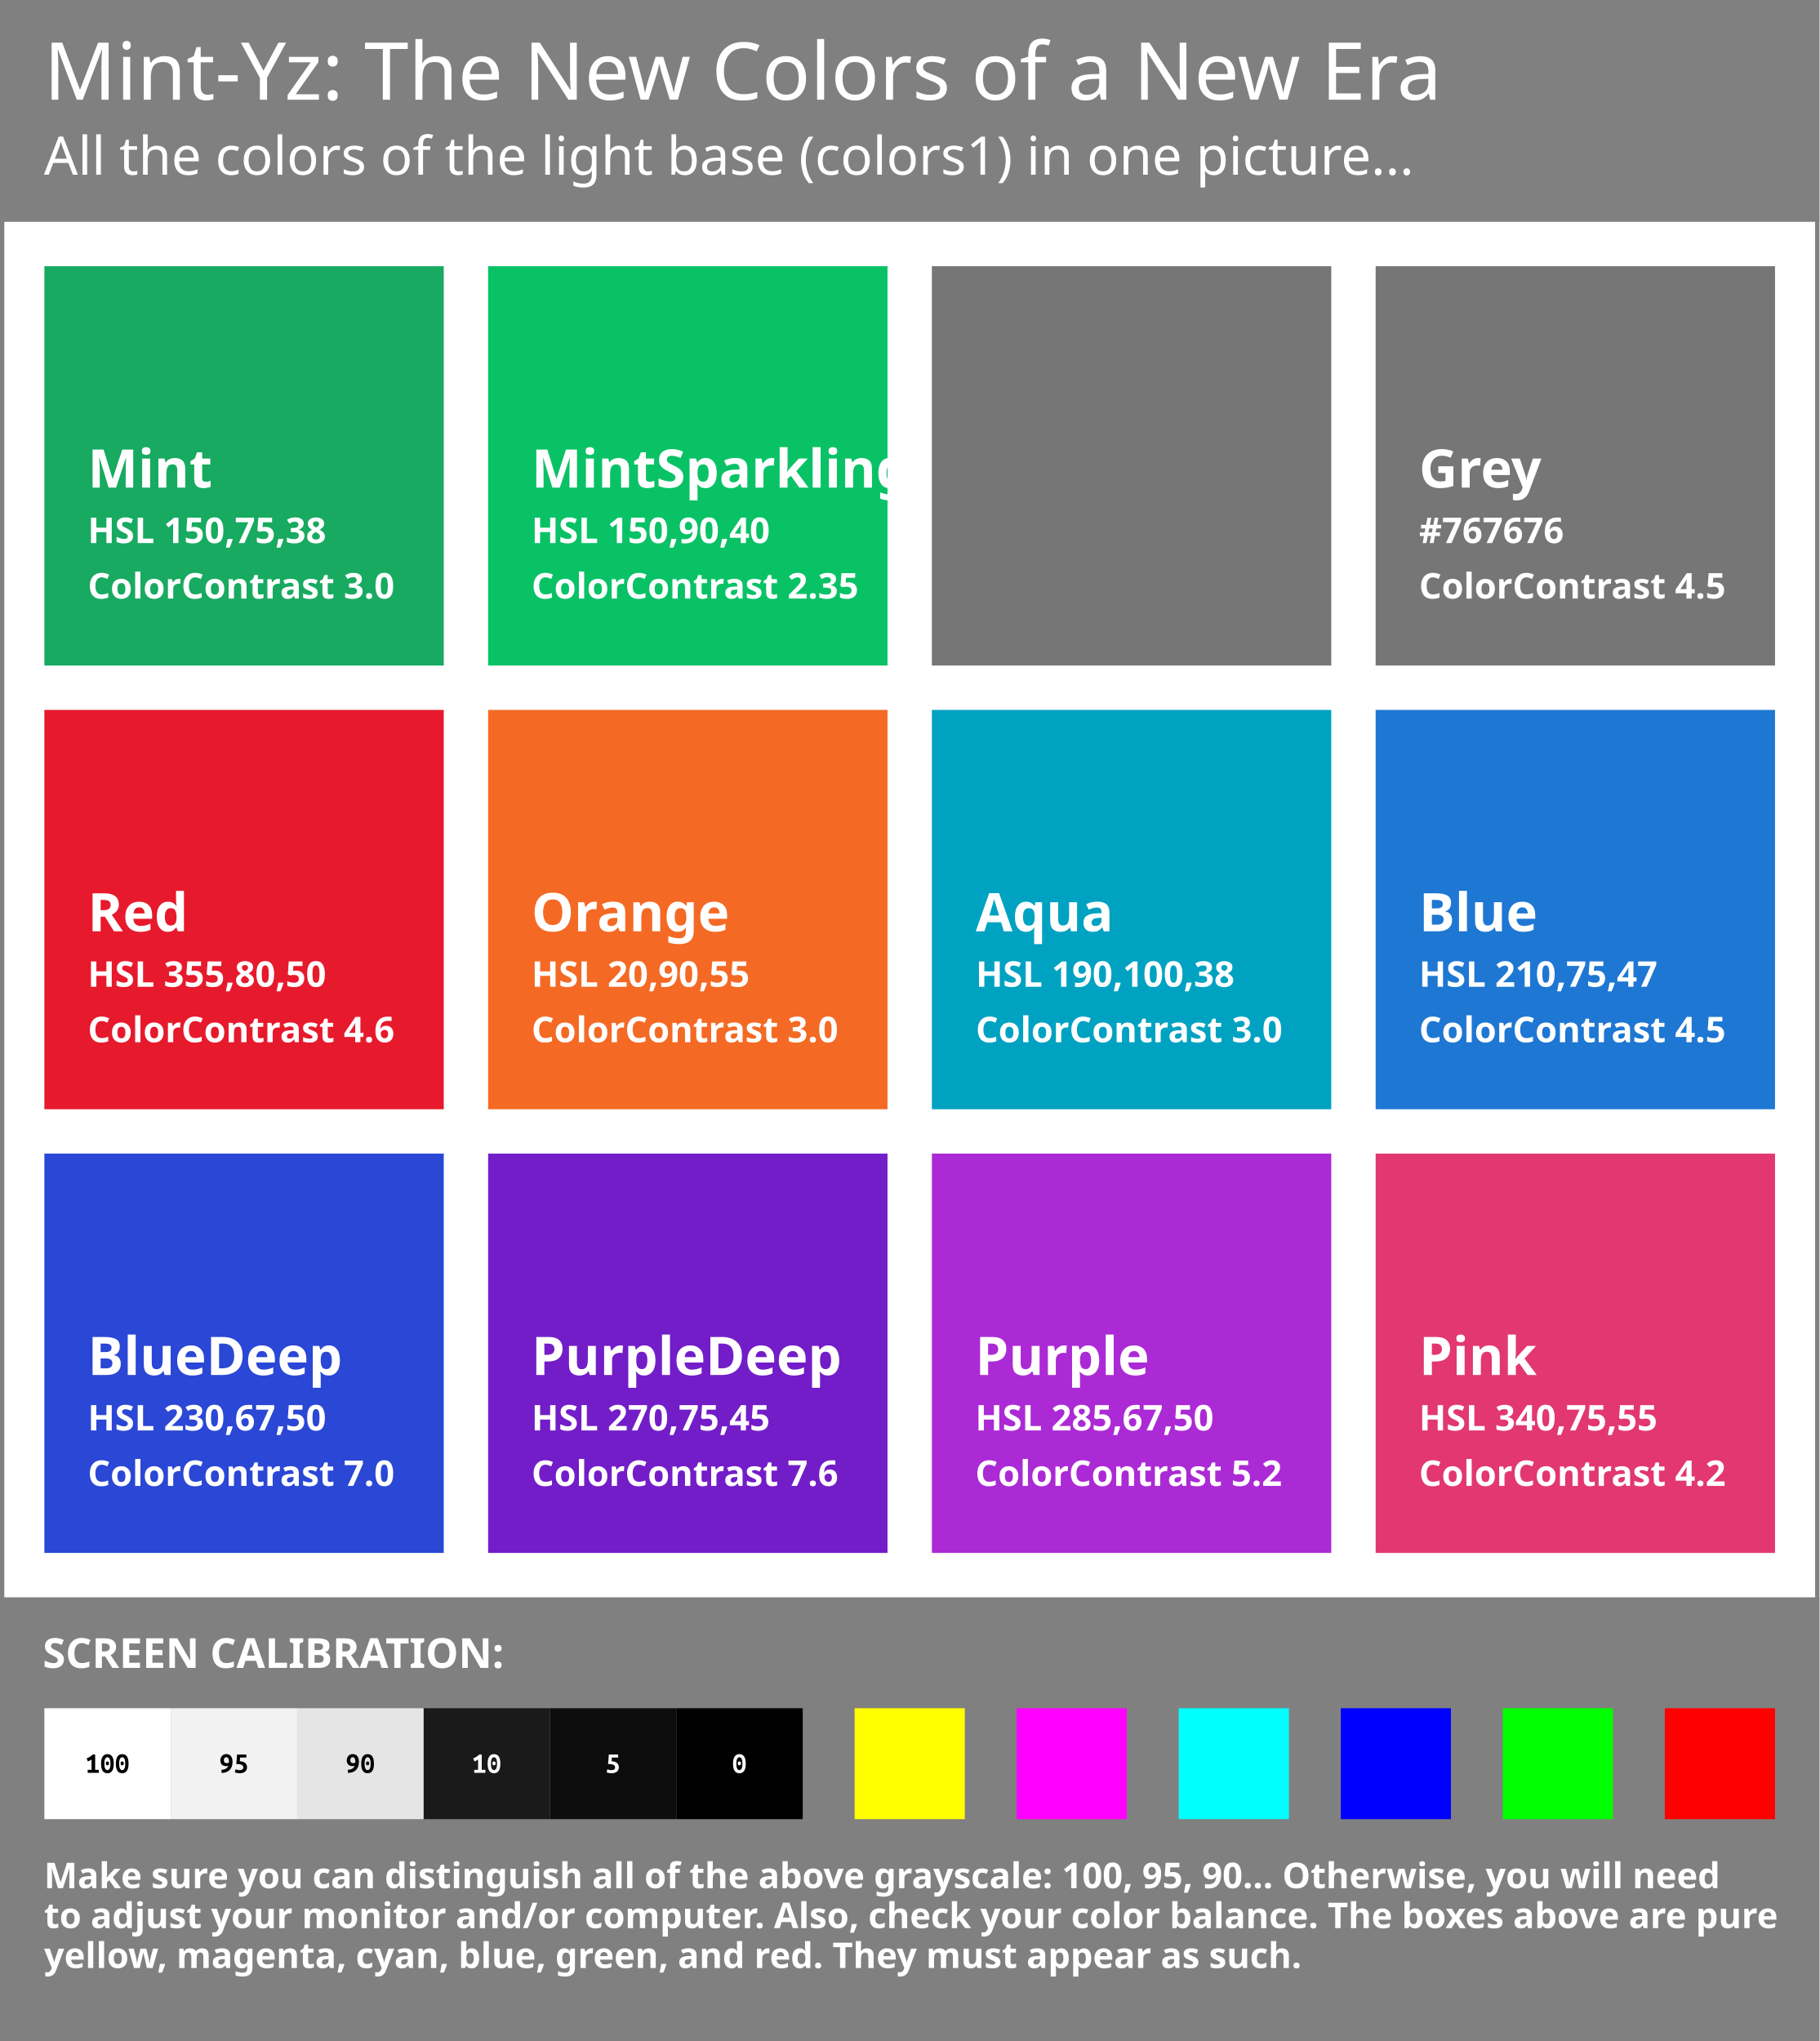
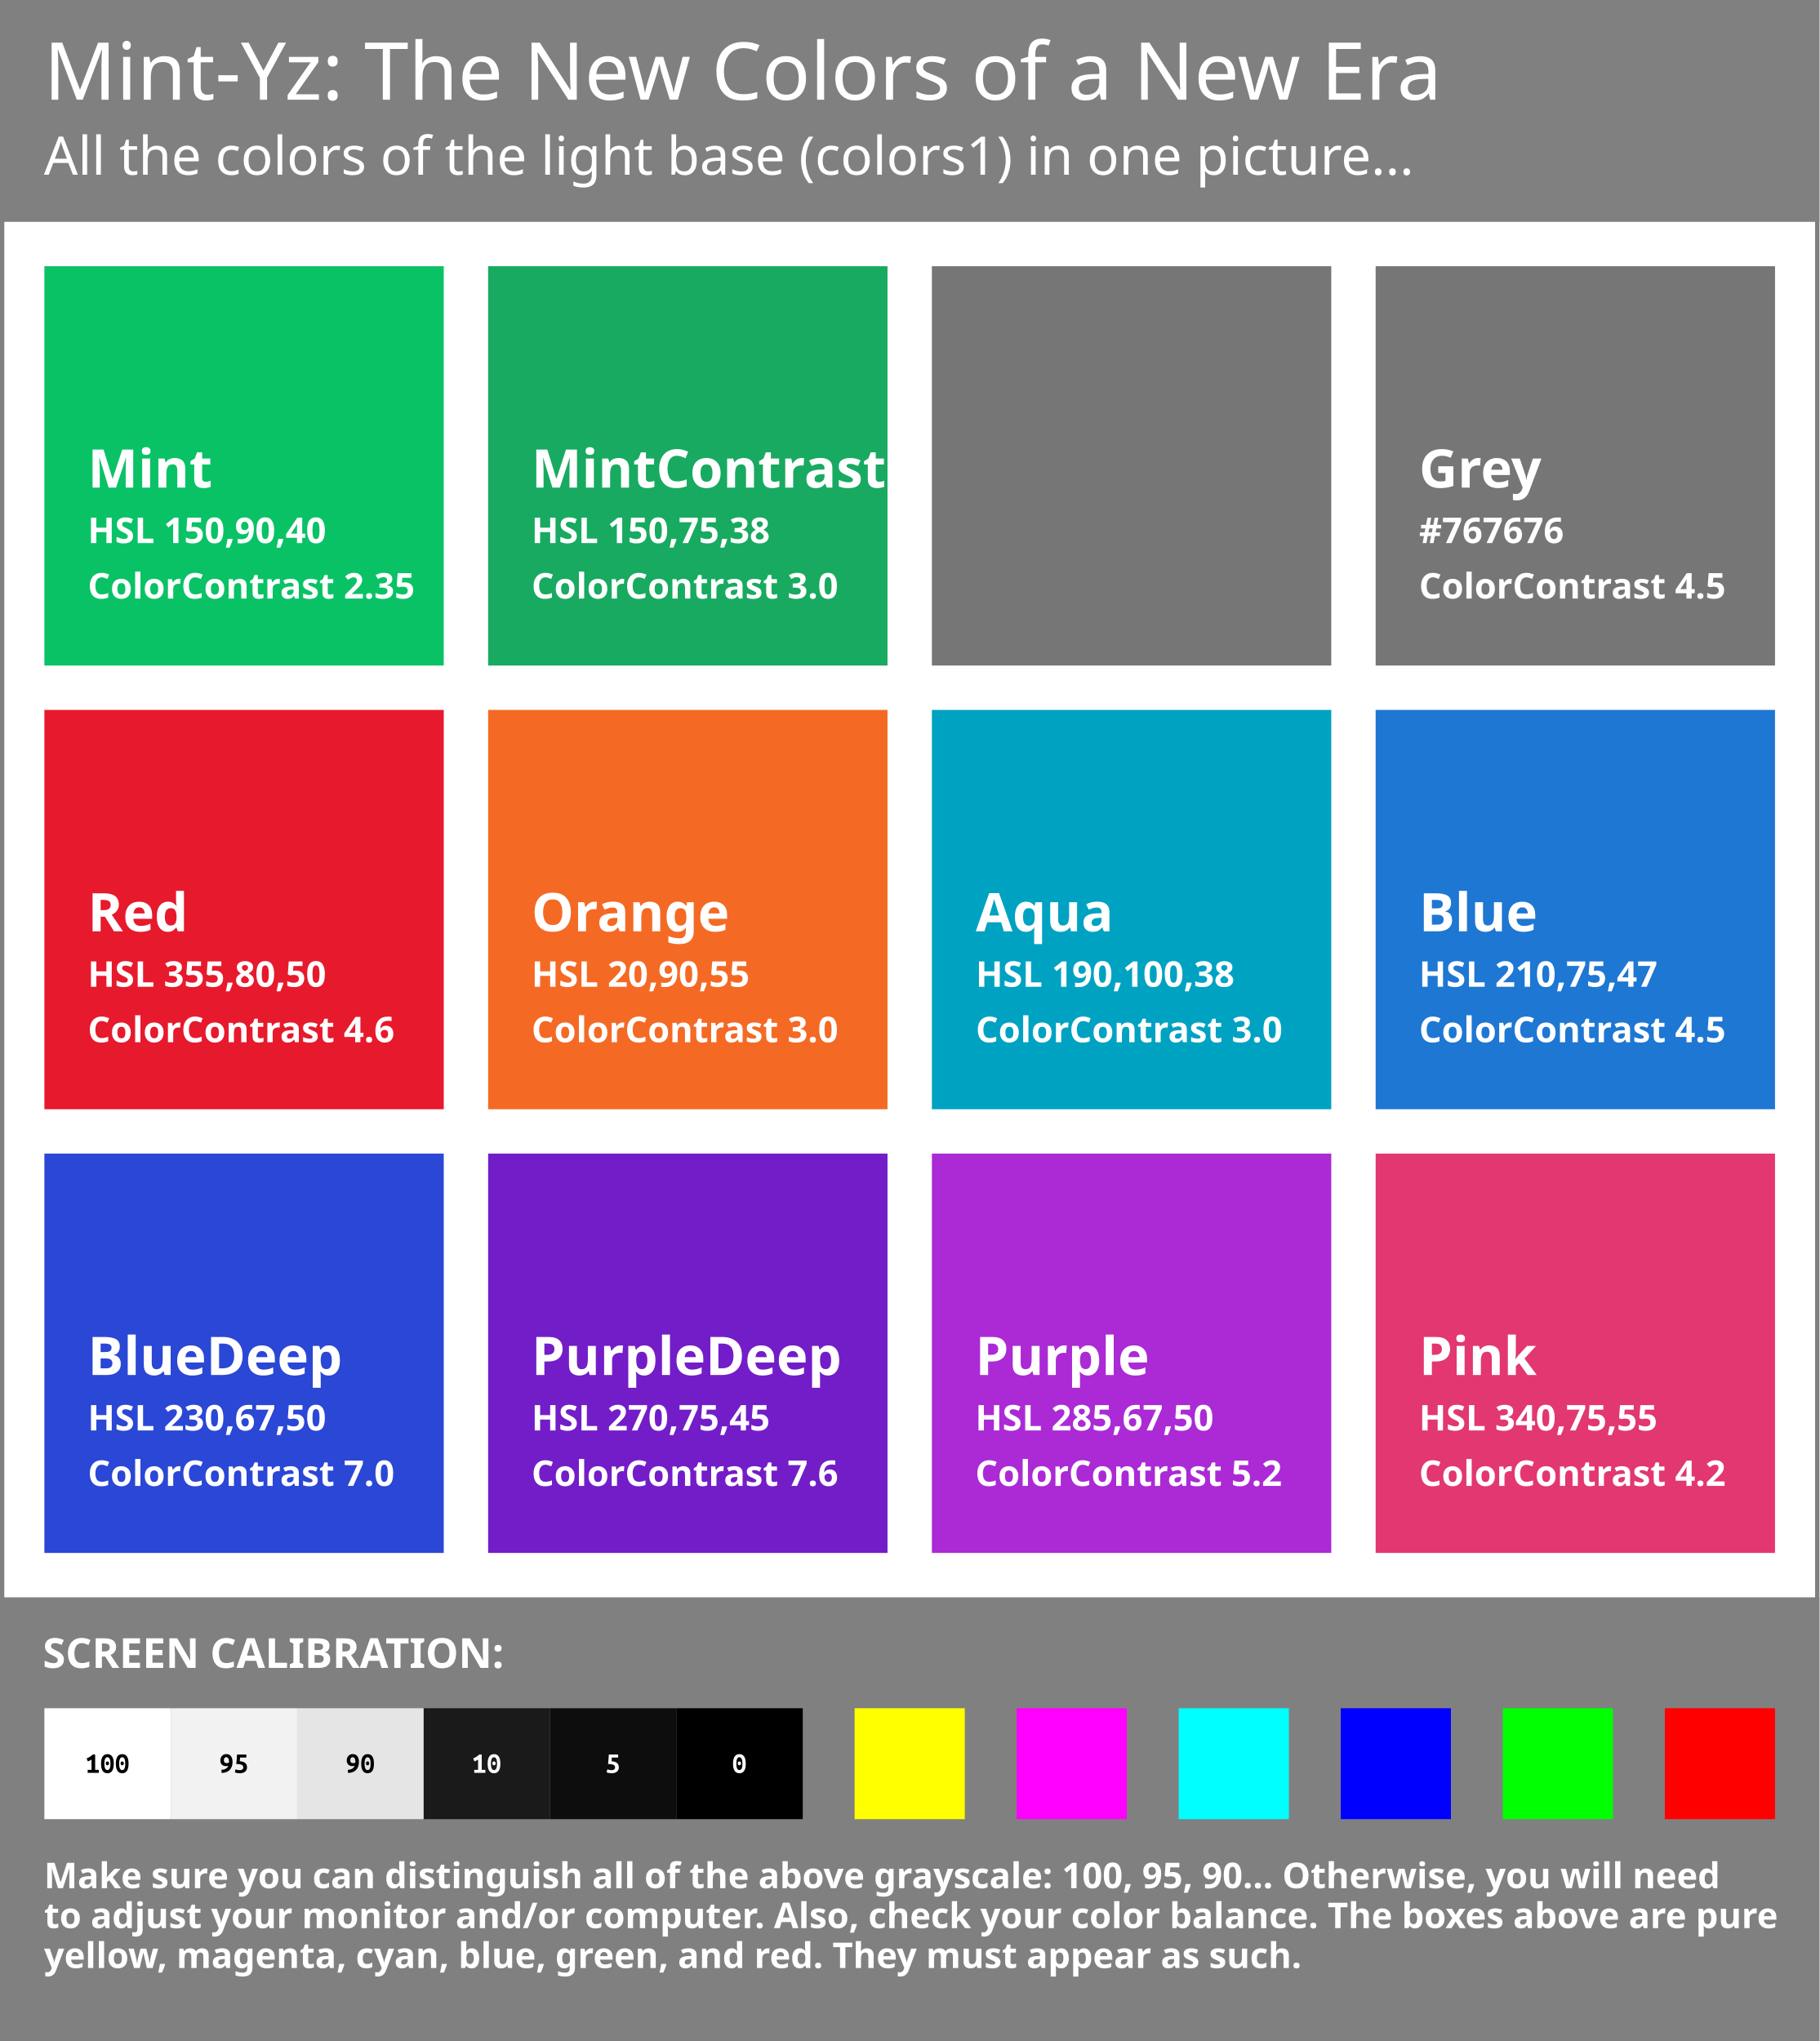
<svg xmlns="http://www.w3.org/2000/svg" width="820" height="920" viewBox="0 0 820 920" version="1.1" id="svg8">
  <defs id="defs2" />
  <g id="layer5">
    <rect y="0" x="0" height="920" width="820" id="rect122" style="fill:#ffffff;fill-opacity:1;stroke:none;stroke-width:0;stroke-opacity:1" />
  </g>
  <g id="layer1" transform="translate(0,-91.79999)">
    <rect y="211.8" x="420" height="180" width="180" id="rect133" style="vector-effect:none;fill:#767676;fill-opacity:1;stroke:none;stroke-width:0;stroke-linecap:butt;stroke-linejoin:miter;stroke-miterlimit:4;stroke-dasharray:none;stroke-dashoffset:0;stroke-opacity:1" />
    <rect y="91.8" x="0" height="100" width="820" id="rect903" style="opacity:1;vector-effect:none;fill:#808080;fill-opacity:1;stroke:none;stroke-width:0;stroke-linecap:butt;stroke-linejoin:miter;stroke-miterlimit:4;stroke-dasharray:none;stroke-dashoffset:0;stroke-opacity:1" />
    <text xml:space="preserve" style="font-style:normal;font-variant:normal;font-weight:normal;font-stretch:normal;font-size:24px;line-height:1.25;font-family:'DejaVu Sans';-inkscape-font-specification:'DejaVu Sans';text-align:start;letter-spacing:0px;word-spacing:0px;text-anchor:start;fill:#000000;fill-opacity:1;stroke:none" x="19.784" y="136.748" id="text947">
      <tspan x="19.784" y="136.748" style="font-style:normal;font-variant:normal;font-weight:normal;font-stretch:normal;font-size:36px;font-family:'Ubuntu Mono';-inkscape-font-specification:'Ubuntu Mono';fill:#ffffff;fill-opacity:1" id="tspan921">Mint-Yz: The New Colors of a New Era</tspan>
      <tspan id="tspan135" x="19.784" y="170.556" style="font-style:normal;font-variant:normal;font-weight:normal;font-stretch:normal;font-size:24px;font-family:'Ubuntu Mono';-inkscape-font-specification:'Ubuntu Mono';fill:#ffffff;fill-opacity:1">All the colors of the light base (colors1) in one picture...</tspan>
    </text>
    <rect y="92.768" x="0.968" height="918.063" width="818.063" id="rect115" style="fill:none;fill-opacity:1;stroke:#808080;stroke-width:1.937;stroke-opacity:1" />
    <g id="g1134" transform="translate(0,-50)">
      <rect y="861.8" x="0" height="200" width="820" id="rect4820" style="opacity:1;vector-effect:none;fill:#808080;fill-opacity:1;stroke:none;stroke-width:0;stroke-linecap:butt;stroke-linejoin:miter;stroke-miterlimit:4;stroke-dasharray:none;stroke-dashoffset:0;stroke-opacity:1" />
      <g id="g1061">
        <g transform="matrix(0,-2.099737,2.760329,0,-19.81775,889.5778)" style="display:inline" id="g1269">
          <rect transform="rotate(-90)" rx="6.3846035e-17" y="-34.396" x="-297" height="23.812" width="17.992" id="rect7" style="fill:#ff0000;fill-opacity:1;stroke:none;stroke-width:0.15;stroke-miterlimit:4;stroke-dasharray:none;stroke-opacity:1" />
          <rect transform="rotate(-90)" style="fill:#00ff00;fill-opacity:1;stroke:none;stroke-width:0.15;stroke-miterlimit:4;stroke-dasharray:none;stroke-opacity:1" id="rect9" width="17.992" height="23.812" x="-270.542" y="-34.396" rx="6.3846035e-17" />
          <rect transform="rotate(-90)" rx="6.3846035e-17" y="-34.396" x="-244.083" height="23.812" width="17.992" id="rect11" style="fill:#0000ff;fill-opacity:1;stroke:none;stroke-width:0.15;stroke-miterlimit:4;stroke-dasharray:none;stroke-opacity:1" />
          <rect transform="rotate(-90)" style="fill:#ffff00;fill-opacity:1;stroke:none;stroke-width:0.15;stroke-miterlimit:4;stroke-dasharray:none;stroke-opacity:1" id="rect818" width="17.992" height="23.812" x="-164.708" y="-34.396" rx="6.3846035e-17" />
          <rect transform="rotate(-90)" rx="6.3846035e-17" y="-34.396" x="-217.625" height="23.812" width="17.992" id="rect820-7" style="fill:#00ffff;fill-opacity:1;stroke:none;stroke-width:0.15;stroke-miterlimit:4;stroke-dasharray:none;stroke-opacity:1" />
          <rect transform="rotate(-90)" style="fill:#ff00ff;fill-opacity:1;stroke:none;stroke-width:0.15;stroke-miterlimit:4;stroke-dasharray:none;stroke-opacity:1" id="rect822-6" width="17.992" height="23.812" x="-191.167" y="-34.396" rx="6.3846035e-17" />
        </g>
        <rect transform="scale(-1)" style="display:inline;fill:#000000;fill-opacity:1;stroke:none;stroke-width:0.387;stroke-miterlimit:4;stroke-dasharray:none;stroke-opacity:1" id="rect1035" width="56.966" height="50" x="-361.798" y="-961.8" rx="2.0215312e-16" />
        <rect transform="scale(-1)" rx="2.0215312e-16" y="-961.8" x="-304.831" height="50" width="56.966" id="rect1037" style="display:inline;fill:#0d0d0d;fill-opacity:1;stroke:none;stroke-width:0.387;stroke-miterlimit:4;stroke-dasharray:none;stroke-opacity:1" />
        <rect transform="scale(-1)" style="display:inline;fill:#f2f2f2;fill-opacity:1;stroke:none;stroke-width:0.387;stroke-miterlimit:4;stroke-dasharray:none;stroke-opacity:1" id="rect1039" width="56.966" height="50" x="-133.933" y="-961.8" rx="2.0215312e-16" />
        <rect transform="scale(-1)" rx="2.0215312e-16" y="-961.8" x="-247.865" height="50" width="56.966" id="rect1041" style="display:inline;fill:#1a1a1a;fill-opacity:1;stroke:none;stroke-width:0.387;stroke-miterlimit:4;stroke-dasharray:none;stroke-opacity:1" />
        <rect transform="scale(-1)" style="display:inline;fill:#e5e5e5;fill-opacity:1;stroke:none;stroke-width:0.387;stroke-miterlimit:4;stroke-dasharray:none;stroke-opacity:1" id="rect1043" width="56.966" height="50" x="-190.899" y="-961.8" rx="2.0215312e-16" />
        <rect rx="2.0215312e-16" y="-961.8" x="-76.966" height="50" width="56.966" id="rect1045" style="display:inline;fill:#ffffff;fill-opacity:1;stroke:none;stroke-width:0.387;stroke-miterlimit:4;stroke-dasharray:none;stroke-opacity:1" transform="scale(-1)" />
        <g id="g1028">
          <g style="font-weight:bold;font-size:13.333px;line-height:17.778px;font-family:'Ubuntu Mono';-inkscape-font-specification:'Ubuntu Mono Bold';letter-spacing:0px;word-spacing:0px" id="text135" aria-label="100">
            <path id="path983" style="font-size:13.333px;text-align:center;text-anchor:middle" d="m 41.25,939.573 v -4.613 q -0.373,0.267 -0.853,0.48 -0.48,0.2 -0.813,0.32 l -0.533,-1.36 q 0.32,-0.12 0.693,-0.307 0.373,-0.187 0.747,-0.413 0.373,-0.227 0.707,-0.48 0.333,-0.253 0.573,-0.52 h 1.12 v 6.893 h 1.64 v 1.36 h -5.013 v -1.36 z" />
            <path id="path985" style="font-size:13.333px;text-align:center;text-anchor:middle" d="m 51.277,936.786 q 0,2.187 -0.733,3.253 -0.733,1.067 -2.133,1.067 -1.4,0 -2.133,-1.067 -0.733,-1.067 -0.733,-3.253 0,-2.16 0.747,-3.227 0.747,-1.067 2.12,-1.067 1.4,0 2.133,1.067 0.733,1.053 0.733,3.227 z m -1.48,0 q 0,-1.413 -0.36,-2.147 -0.347,-0.747 -1.027,-0.747 -0.667,0 -1.027,0.747 -0.36,0.733 -0.36,2.147 0,1.427 0.36,2.173 0.36,0.733 1.027,0.733 0.68,0 1.027,-0.733 0.36,-0.747 0.36,-2.173 z m -0.64,-0.133 q 0,0.36 -0.213,0.627 -0.2,0.253 -0.52,0.253 -0.347,0 -0.547,-0.253 -0.2,-0.267 -0.2,-0.627 0,-0.36 0.2,-0.627 0.2,-0.267 0.547,-0.267 0.32,0 0.52,0.267 0.213,0.267 0.213,0.627 z" />
            <path id="path987" style="font-size:13.333px;text-align:center;text-anchor:middle" d="m 57.943,936.786 q 0,2.187 -0.733,3.253 -0.733,1.067 -2.133,1.067 -1.4,0 -2.133,-1.067 -0.733,-1.067 -0.733,-3.253 0,-2.16 0.747,-3.227 0.747,-1.067 2.12,-1.067 1.4,0 2.133,1.067 0.733,1.053 0.733,3.227 z m -1.48,0 q 0,-1.413 -0.36,-2.147 -0.347,-0.747 -1.027,-0.747 -0.667,0 -1.027,0.747 -0.36,0.733 -0.36,2.147 0,1.427 0.36,2.173 0.36,0.733 1.027,0.733 0.68,0 1.027,-0.733 0.36,-0.747 0.36,-2.173 z m -0.64,-0.133 q 0,0.36 -0.213,0.627 -0.2,0.253 -0.52,0.253 -0.347,0 -0.547,-0.253 -0.2,-0.267 -0.2,-0.627 0,-0.36 0.2,-0.627 0.2,-0.267 0.547,-0.267 0.32,0 0.52,0.267 0.213,0.267 0.213,0.627 z" />
          </g>
          <g style="font-weight:bold;font-size:13.333px;line-height:17.778px;font-family:'Ubuntu Mono';-inkscape-font-specification:'Ubuntu Mono Bold';letter-spacing:0px;word-spacing:0px" id="text141" aria-label="0">
            <path id="path990" style="font-size:13.333px;text-align:center;text-anchor:middle;fill:#ffffff;fill-opacity:1" d="m 336.107,936.786 q 0,2.187 -0.733,3.253 -0.733,1.067 -2.133,1.067 -1.4,0 -2.133,-1.067 -0.733,-1.067 -0.733,-3.253 0,-2.16 0.747,-3.227 0.747,-1.067 2.12,-1.067 1.4,0 2.133,1.067 0.733,1.053 0.733,3.227 z m -1.48,0 q 0,-1.413 -0.36,-2.147 -0.347,-0.747 -1.027,-0.747 -0.667,0 -1.027,0.747 -0.36,0.733 -0.36,2.147 0,1.427 0.36,2.173 0.36,0.733 1.027,0.733 0.68,0 1.027,-0.733 0.36,-0.747 0.36,-2.173 z m -0.64,-0.133 q 0,0.36 -0.213,0.627 -0.2,0.253 -0.52,0.253 -0.347,0 -0.547,-0.253 -0.2,-0.267 -0.2,-0.627 0,-0.36 0.2,-0.627 0.2,-0.267 0.547,-0.267 0.32,0 0.52,0.267 0.213,0.267 0.213,0.627 z" />
          </g>
          <g style="font-weight:bold;font-size:13.333px;line-height:17.778px;font-family:'Ubuntu Mono';-inkscape-font-specification:'Ubuntu Mono Bold';letter-spacing:0px;word-spacing:0px" id="text968" aria-label="95">
            <path id="path993" style="font-size:13.333px;text-align:center;text-anchor:middle" d="m 102.189,936.546 q 0.253,0 0.533,-0.053 0.28,-0.053 0.453,-0.147 0.013,-0.107 0.013,-0.253 0.013,-0.16 0.013,-0.307 0,-0.333 -0.067,-0.667 -0.053,-0.347 -0.2,-0.627 -0.133,-0.28 -0.373,-0.453 -0.227,-0.173 -0.573,-0.173 -0.293,0 -0.507,0.12 -0.2,0.107 -0.333,0.293 -0.12,0.187 -0.187,0.44 -0.053,0.253 -0.053,0.533 0,0.627 0.293,0.96 0.293,0.333 0.987,0.333 z m -0.213,1.36 q -0.72,0 -1.227,-0.2 -0.507,-0.213 -0.827,-0.573 -0.32,-0.36 -0.467,-0.827 -0.147,-0.48 -0.147,-1.027 0,-0.48 0.16,-0.973 0.173,-0.507 0.493,-0.907 0.333,-0.413 0.827,-0.667 0.493,-0.267 1.16,-0.267 1.387,0 2.12,0.933 0.733,0.933 0.733,2.6 0,1.2 -0.347,2.133 -0.347,0.92 -1,1.547 -0.64,0.627 -1.56,0.96 -0.907,0.32 -2.027,0.32 l -0.053,-1.413 q 1.067,-0.013 1.907,-0.453 0.84,-0.453 1.187,-1.413 -0.52,0.227 -0.933,0.227 z" />
            <path id="path995" style="font-size:13.333px;text-align:center;text-anchor:middle" d="m 109.656,938.506 q 0,-0.347 -0.12,-0.627 -0.107,-0.293 -0.453,-0.493 -0.333,-0.213 -0.96,-0.32 -0.627,-0.12 -1.64,-0.12 0.133,-1.12 0.213,-2.187 0.08,-1.08 0.12,-2.08 h 4.213 v 1.36 h -2.84 q -0.027,0.427 -0.067,0.893 -0.04,0.467 -0.067,0.76 1.653,0.107 2.467,0.8 0.813,0.693 0.813,1.947 0,0.573 -0.2,1.067 -0.2,0.48 -0.613,0.84 -0.413,0.36 -1.027,0.56 -0.613,0.2 -1.427,0.2 -0.32,0 -0.653,-0.04 -0.333,-0.04 -0.64,-0.107 -0.307,-0.053 -0.56,-0.133 -0.24,-0.08 -0.373,-0.147 l 0.333,-1.36 q 0.293,0.147 0.747,0.267 0.453,0.12 1.133,0.12 0.48,0 0.787,-0.107 0.32,-0.107 0.493,-0.267 0.187,-0.173 0.253,-0.387 0.067,-0.213 0.067,-0.44 z" />
          </g>
          <g style="font-weight:bold;font-size:13.333px;line-height:17.778px;font-family:'Ubuntu Mono';-inkscape-font-specification:'Ubuntu Mono Bold';letter-spacing:0px;word-spacing:0px" id="text973" aria-label="90">
            <path id="path998" style="font-size:13.333px;text-align:center;text-anchor:middle" d="m 159.155,936.546 q 0.253,0 0.533,-0.053 0.28,-0.053 0.453,-0.147 0.013,-0.107 0.013,-0.253 0.013,-0.16 0.013,-0.307 0,-0.333 -0.067,-0.667 -0.053,-0.347 -0.2,-0.627 -0.133,-0.28 -0.373,-0.453 -0.227,-0.173 -0.573,-0.173 -0.293,0 -0.507,0.12 -0.2,0.107 -0.333,0.293 -0.12,0.187 -0.187,0.44 -0.053,0.253 -0.053,0.533 0,0.627 0.293,0.96 0.293,0.333 0.987,0.333 z m -0.213,1.36 q -0.72,0 -1.227,-0.2 -0.507,-0.213 -0.827,-0.573 -0.32,-0.36 -0.467,-0.827 -0.147,-0.48 -0.147,-1.027 0,-0.48 0.16,-0.973 0.173,-0.507 0.493,-0.907 0.333,-0.413 0.827,-0.667 0.493,-0.267 1.16,-0.267 1.387,0 2.12,0.933 0.733,0.933 0.733,2.6 0,1.2 -0.347,2.133 -0.347,0.92 -1,1.547 -0.64,0.627 -1.56,0.96 -0.907,0.32 -2.027,0.32 l -0.053,-1.413 q 1.067,-0.013 1.907,-0.453 0.84,-0.453 1.187,-1.413 -0.52,0.227 -0.933,0.227 z" />
            <path id="path1000" style="font-size:13.333px;text-align:center;text-anchor:middle" d="m 168.542,936.786 q 0,2.187 -0.733,3.253 -0.733,1.067 -2.133,1.067 -1.4,0 -2.133,-1.067 -0.733,-1.067 -0.733,-3.253 0,-2.16 0.747,-3.227 0.747,-1.067 2.12,-1.067 1.4,0 2.133,1.067 0.733,1.053 0.733,3.227 z m -1.48,0 q 0,-1.413 -0.36,-2.147 -0.347,-0.747 -1.027,-0.747 -0.667,0 -1.027,0.747 -0.36,0.733 -0.36,2.147 0,1.427 0.36,2.173 0.36,0.733 1.027,0.733 0.68,0 1.027,-0.733 0.36,-0.747 0.36,-2.173 z m -0.64,-0.133 q 0,0.36 -0.213,0.627 -0.2,0.253 -0.52,0.253 -0.347,0 -0.547,-0.253 -0.2,-0.267 -0.2,-0.627 0,-0.36 0.2,-0.627 0.2,-0.267 0.547,-0.267 0.32,0 0.52,0.267 0.213,0.267 0.213,0.627 z" />
          </g>
          <g style="font-weight:bold;font-size:13.333px;line-height:17.778px;font-family:'Ubuntu Mono';-inkscape-font-specification:'Ubuntu Mono Bold';letter-spacing:0px;word-spacing:0px" id="text977" aria-label="10">
            <path id="path1003" style="font-size:13.333px;text-align:center;text-anchor:middle;fill:#ffffff;fill-opacity:1" d="m 215.481,939.573 v -4.613 q -0.373,0.267 -0.853,0.48 -0.48,0.2 -0.813,0.32 l -0.533,-1.36 q 0.32,-0.12 0.693,-0.307 0.373,-0.187 0.747,-0.413 0.373,-0.227 0.707,-0.48 0.333,-0.253 0.573,-0.52 h 1.12 v 6.893 h 1.64 v 1.36 H 213.748 v -1.36 z" />
            <path id="path1005" style="font-size:13.333px;text-align:center;text-anchor:middle;fill:#ffffff;fill-opacity:1" d="m 225.508,936.786 q 0,2.187 -0.733,3.253 -0.733,1.067 -2.133,1.067 -1.4,0 -2.133,-1.067 -0.733,-1.067 -0.733,-3.253 0,-2.16 0.747,-3.227 0.747,-1.067 2.12,-1.067 1.4,0 2.133,1.067 0.733,1.053 0.733,3.227 z m -1.48,0 q 0,-1.413 -0.36,-2.147 -0.347,-0.747 -1.027,-0.747 -0.667,0 -1.027,0.747 -0.36,0.733 -0.36,2.147 0,1.427 0.36,2.173 0.36,0.733 1.027,0.733 0.68,0 1.027,-0.733 0.36,-0.747 0.36,-2.173 z m -0.64,-0.133 q 0,0.36 -0.213,0.627 -0.2,0.253 -0.52,0.253 -0.347,0 -0.547,-0.253 -0.2,-0.267 -0.2,-0.627 0,-0.36 0.2,-0.627 0.2,-0.267 0.547,-0.267 0.32,0 0.52,0.267 0.213,0.267 0.213,0.627 z" />
          </g>
          <g style="font-weight:bold;font-size:13.333px;line-height:17.778px;font-family:'Ubuntu Mono';-inkscape-font-specification:'Ubuntu Mono Bold';letter-spacing:0px;word-spacing:0px" id="text981" aria-label="5">
            <path id="path1008" style="font-size:13.333px;text-align:center;text-anchor:middle;fill:#ffffff;fill-opacity:1" d="m 277.221,938.506 q 0,-0.347 -0.12,-0.627 -0.107,-0.293 -0.453,-0.493 -0.333,-0.213 -0.96,-0.32 -0.627,-0.12 -1.64,-0.12 0.133,-1.12 0.213,-2.187 0.08,-1.08 0.12,-2.08 h 4.213 v 1.36 h -2.84 q -0.027,0.427 -0.067,0.893 -0.04,0.467 -0.067,0.76 1.653,0.107 2.467,0.8 0.813,0.693 0.813,1.947 0,0.573 -0.2,1.067 -0.2,0.48 -0.613,0.84 -0.413,0.36 -1.027,0.56 -0.613,0.2 -1.427,0.2 -0.32,0 -0.653,-0.04 -0.333,-0.04 -0.64,-0.107 -0.307,-0.053 -0.56,-0.133 -0.24,-0.08 -0.373,-0.147 l 0.333,-1.36 q 0.293,0.147 0.747,0.267 0.453,0.12 1.133,0.12 0.48,0 0.787,-0.107 0.32,-0.107 0.493,-0.267 0.187,-0.173 0.253,-0.387 0.067,-0.213 0.067,-0.44 z" />
          </g>
        </g>
      </g>
      <text id="text1065" y="893.616" x="19.253" style="font-weight:bold;font-size:18.667px;line-height:29.333px;font-family:'Ubuntu Mono';-inkscape-font-specification:'Ubuntu Mono Bold';letter-spacing:0px;word-spacing:0px" xml:space="preserve">
        <tspan style="font-size:18.667px;fill:#ffffff;fill-opacity:1" y="893.616" x="19.253" id="tspan1063">SCREEN CALIBRATION:</tspan>
      </text>
      <text id="text1069" y="992.904" x="19.856" style="font-weight:bold;font-size:16px;line-height:18px;font-family:'Ubuntu Mono';-inkscape-font-specification:'Ubuntu Mono Bold';letter-spacing:0px;word-spacing:0px" xml:space="preserve">
        <tspan style="font-style:normal;font-variant:normal;font-weight:bold;font-stretch:normal;font-family:'Ubuntu Mono';-inkscape-font-specification:'Ubuntu Mono Bold';fill:#ffffff;fill-opacity:1" id="tspan1075" y="992.904" x="19.856">Make sure you can distinguish all of the above grayscale: 100, 95, 90... Otherwise, you will need</tspan>
        <tspan style="font-style:normal;font-variant:normal;font-weight:bold;font-stretch:normal;font-family:'Ubuntu Mono';-inkscape-font-specification:'Ubuntu Mono Bold';fill:#ffffff;fill-opacity:1" id="tspan1079" y="1010.904" x="19.856">to adjust your monitor and/or computer. Also, check your color balance. The boxes above are pure</tspan>
        <tspan id="tspan1089" style="font-style:normal;font-variant:normal;font-weight:bold;font-stretch:normal;font-family:'Ubuntu Mono';-inkscape-font-specification:'Ubuntu Mono Bold';fill:#ffffff;fill-opacity:1" y="1028.904" x="19.856">yellow, magenta, cyan, blue, green, and red. They must appear as such.</tspan>
      </text>
    </g>
    <g id="g935" transform="translate(400,150)">
      <rect style="opacity:1;vector-effect:none;fill:#00a2c2;fill-opacity:1;stroke:none;stroke-width:0;stroke-linecap:butt;stroke-linejoin:miter;stroke-miterlimit:4;stroke-dasharray:none;stroke-dashoffset:0;stroke-opacity:1" id="rect830" width="180" height="180" x="20" y="261.8" />
      <text id="text59" y="361.592" x="39.784" style="font-style:normal;font-variant:normal;font-weight:bold;font-stretch:normal;font-size:16px;line-height:25px;font-family:'Ubuntu Mono';-inkscape-font-specification:'Ubuntu Mono Bold';text-align:start;letter-spacing:0px;word-spacing:0px;text-anchor:start;fill:#000000;fill-opacity:1;stroke:none" xml:space="preserve">
        <tspan id="tspan866" style="font-size:24px;line-height:18px;fill:#ffffff;fill-opacity:1" y="361.592" x="39.784">Aqua</tspan>
        <tspan id="tspan872" style="line-height:18px;fill:#ffffff;fill-opacity:1" y="386.592" x="39.784">HSL 190,100,38</tspan>
        <tspan style="line-height:18px;fill:#ffffff;fill-opacity:1" y="411.592" x="39.784" id="tspan933">ColorContrast 3.0</tspan>
      </text>
    </g>
    <g id="g956" transform="translate(0,-50)">
      <rect y="261.8" x="620" height="180" width="180" id="rect55" style="opacity:1;vector-effect:none;fill:#767676;fill-opacity:1;stroke:none;stroke-width:0;stroke-linecap:butt;stroke-linejoin:miter;stroke-miterlimit:4;stroke-dasharray:none;stroke-dashoffset:0;stroke-opacity:1" />
      <text xml:space="preserve" style="font-style:normal;font-variant:normal;font-weight:bold;font-stretch:normal;font-size:16px;line-height:25px;font-family:'Ubuntu Mono';-inkscape-font-specification:'Ubuntu Mono Bold';text-align:start;letter-spacing:0px;word-spacing:0px;text-anchor:start;fill:#000000;fill-opacity:1;stroke:none" x="639.568" y="361.592" id="text896">
        <tspan x="639.568" y="361.592" style="font-size:24px;line-height:18px;fill:#ffffff;fill-opacity:1" id="tspan890">Grey</tspan>
        <tspan x="639.568" y="386.592" style="line-height:18px;fill:#ffffff;fill-opacity:1" id="tspan892">#767676</tspan>
        <tspan x="639.568" y="411.592" style="line-height:18px;fill:#ffffff;fill-opacity:1" id="tspan894">ColorContrast 4.5</tspan>
      </text>
    </g>
    <g id="g990" transform="translate(-200,-45.39999)">
      <rect y="457.2" x="420" height="180" width="180" id="rect812" style="vector-effect:none;fill:#f46a25;fill-opacity:1;stroke:none;stroke-width:0;stroke-linecap:butt;stroke-linejoin:miter;stroke-miterlimit:4;stroke-dasharray:none;stroke-dashoffset:0;stroke-opacity:1" />
      <text id="text904" y="556.992" x="439.568" style="font-style:normal;font-variant:normal;font-weight:bold;font-stretch:normal;font-size:16px;line-height:25px;font-family:'Ubuntu Mono';-inkscape-font-specification:'Ubuntu Mono Bold';text-align:start;letter-spacing:0px;word-spacing:0px;text-anchor:start;fill:#000000;fill-opacity:1;stroke:none" xml:space="preserve">
        <tspan id="tspan898" style="font-size:24px;line-height:18px;fill:#ffffff;fill-opacity:1" y="556.992" x="439.568">Orange</tspan>
        <tspan id="tspan900" style="line-height:18px;fill:#ffffff;fill-opacity:1" y="581.992" x="439.568">HSL 20,90,55</tspan>
        <tspan id="tspan902" style="line-height:18px;fill:#ffffff;fill-opacity:1" y="606.992" x="439.568">ColorContrast 3.0</tspan>
      </text>
    </g>
    <g id="g970" transform="translate(400,150)">
      <rect y="461.8" x="220" height="180" width="180" id="rect822" style="opacity:1;vector-effect:none;fill:#e23770;fill-opacity:1;stroke:none;stroke-width:0;stroke-linecap:butt;stroke-linejoin:miter;stroke-miterlimit:4;stroke-dasharray:none;stroke-dashoffset:0;stroke-opacity:1" />
      <text id="text912" y="561.592" x="239.568" style="font-style:normal;font-variant:normal;font-weight:bold;font-stretch:normal;font-size:16px;line-height:25px;font-family:'Ubuntu Mono';-inkscape-font-specification:'Ubuntu Mono Bold';text-align:start;letter-spacing:0px;word-spacing:0px;text-anchor:start;fill:#000000;fill-opacity:1;stroke:none" xml:space="preserve">
        <tspan id="tspan906" style="font-size:24px;line-height:18px;fill:#ffffff;fill-opacity:1" y="561.592" x="239.568">Pink</tspan>
        <tspan id="tspan908" style="line-height:18px;fill:#ffffff;fill-opacity:1" y="586.592" x="239.568">HSL 340,75,55 </tspan>
        <tspan id="tspan910" style="line-height:18px;fill:#ffffff;fill-opacity:1" y="611.592" x="239.568">ColorContrast 4.2</tspan>
      </text>
    </g>
    <g id="g977" transform="translate(0,150)">
      <rect style="opacity:1;vector-effect:none;fill:#ab2ad5;fill-opacity:1;stroke:none;stroke-width:0;stroke-linecap:butt;stroke-linejoin:miter;stroke-miterlimit:4;stroke-dasharray:none;stroke-dashoffset:0;stroke-opacity:1" id="rect820" width="180" height="180" x="420" y="461.8" />
      <text xml:space="preserve" style="font-style:normal;font-variant:normal;font-weight:bold;font-stretch:normal;font-size:16px;line-height:25px;font-family:'Ubuntu Mono';-inkscape-font-specification:'Ubuntu Mono Bold';text-align:start;letter-spacing:0px;word-spacing:0px;text-anchor:start;fill:#000000;fill-opacity:1;stroke:none" x="439.568" y="561.592" id="text920">
        <tspan x="439.568" y="561.592" style="font-size:24px;line-height:18px;fill:#ffffff;fill-opacity:1" id="tspan914">Purple</tspan>
        <tspan x="439.568" y="586.592" style="line-height:18px;fill:#ffffff;fill-opacity:1" id="tspan916">HSL 285,67,50 </tspan>
        <tspan x="439.568" y="611.592" style="line-height:18px;fill:#ffffff;fill-opacity:1" id="tspan918">ColorContrast 5.2</tspan>
      </text>
    </g>
    <g id="g984" transform="translate(-600,-50)">
      <rect y="461.8" x="620" height="180" width="180" id="rect824" style="opacity:1;vector-effect:none;fill:#e61a2c;fill-opacity:1;stroke:none;stroke-width:0;stroke-linecap:butt;stroke-linejoin:miter;stroke-miterlimit:4;stroke-dasharray:none;stroke-dashoffset:0;stroke-opacity:1" />
      <text id="text928" y="561.592" x="639.568" style="font-style:normal;font-variant:normal;font-weight:bold;font-stretch:normal;font-size:16px;line-height:25px;font-family:'Ubuntu Mono';-inkscape-font-specification:'Ubuntu Mono Bold';text-align:start;letter-spacing:0px;word-spacing:0px;text-anchor:start;fill:#000000;fill-opacity:1;stroke:none" xml:space="preserve">
        <tspan id="tspan922" style="font-size:24px;line-height:18px;fill:#ffffff;fill-opacity:1" y="561.592" x="639.568">Red</tspan>
        <tspan id="tspan924" style="line-height:18px;fill:#ffffff;fill-opacity:1" y="586.592" x="639.568">HSL 355,80,50 </tspan>
        <tspan style="line-height:18px;fill:#ffffff;fill-opacity:1" y="611.592" x="639.568" id="tspan923">ColorContrast 4.6</tspan>
      </text>
    </g>
-     <g transform="translate(-200,-450)" id="g991">
+     <g id="g1099" transform="translate(-200,-450)">
+       <rect y="661.8" x="420" height="180" width="180" id="rect1089" style="opacity:1;vector-effect:none;fill:#18aa60;fill-opacity:1;stroke:none;stroke-width:0;stroke-linecap:butt;stroke-linejoin:miter;stroke-miterlimit:4;stroke-dasharray:none;stroke-dashoffset:0;stroke-opacity:1" />
+       <text xml:space="preserve" style="font-style:normal;font-variant:normal;font-weight:bold;font-stretch:normal;font-size:16px;line-height:25px;font-family:'Ubuntu Mono';-inkscape-font-specification:'Ubuntu Mono Bold';text-align:start;letter-spacing:0px;word-spacing:0px;text-anchor:start;fill:#000000;fill-opacity:1;stroke:none" x="439.568" y="761.592" id="text1097">
+         <tspan x="439.568" y="761.592" style="font-size:24px;line-height:18px;fill:#ffffff;fill-opacity:1" id="tspan1091">MintContrast</tspan>
+         <tspan x="439.568" y="786.592" style="line-height:18px;fill:#ffffff;fill-opacity:1" id="tspan1093">HSL 150,75,38</tspan>
+         <tspan id="tspan1095" x="439.568" y="811.592" style="line-height:18px;fill:#ffffff;fill-opacity:1">ColorContrast 3.0</tspan>
+       </text>
+     </g>
+     <g transform="translate(-400,-450)" id="g991">
      <rect style="opacity:1;vector-effect:none;fill:#0ac266;fill-opacity:1;stroke:none;stroke-width:0;stroke-linecap:butt;stroke-linejoin:miter;stroke-miterlimit:4;stroke-dasharray:none;stroke-dashoffset:0;stroke-opacity:1" id="rect816" width="180" height="180" x="420" y="661.8" />
      <text id="text952" y="761.592" x="439.568" style="font-style:normal;font-variant:normal;font-weight:bold;font-stretch:normal;font-size:16px;line-height:25px;font-family:'Ubuntu Mono';-inkscape-font-specification:'Ubuntu Mono Bold';text-align:start;letter-spacing:0px;word-spacing:0px;text-anchor:start;fill:#000000;fill-opacity:1;stroke:none" xml:space="preserve">
-         <tspan id="tspan946" style="font-size:24px;line-height:18px;fill:#ffffff;fill-opacity:1" y="761.592" x="439.568">MintSparkling</tspan>
+         <tspan id="tspan946" style="font-size:24px;line-height:18px;fill:#ffffff;fill-opacity:1" y="761.592" x="439.568">Mint</tspan>
        <tspan id="tspan950" style="line-height:18px;fill:#ffffff;fill-opacity:1" y="786.592" x="439.568">HSL 150,90,40</tspan>
        <tspan style="line-height:18px;fill:#ffffff;fill-opacity:1" y="811.592" x="439.568" id="tspan992">ColorContrast 2.35</tspan>
      </text>
    </g>
    <g id="g942" transform="translate(400,150)">
      <rect style="opacity:1;vector-effect:none;fill:#1e77d2;fill-opacity:1;stroke:none;stroke-width:0;stroke-linecap:butt;stroke-linejoin:miter;stroke-miterlimit:4;stroke-dasharray:none;stroke-dashoffset:0;stroke-opacity:1" id="rect842" width="180" height="180" x="220" y="261.8" />
      <text xml:space="preserve" style="font-style:normal;font-variant:normal;font-weight:bold;font-stretch:normal;font-size:16px;line-height:25px;font-family:'Ubuntu Mono';-inkscape-font-specification:'Ubuntu Mono Bold';text-align:start;letter-spacing:0px;word-spacing:0px;text-anchor:start;fill:#000000;fill-opacity:1;stroke:none" x="239.568" y="361.592" id="text880">
        <tspan x="239.568" y="361.592" style="font-size:24px;line-height:18px;fill:#ffffff;fill-opacity:1" id="tspan874">Blue</tspan>
        <tspan x="239.568" y="386.592" style="line-height:18px;fill:#ffffff;fill-opacity:1" id="tspan878">HSL 210,75,47</tspan>
        <tspan x="239.568" y="411.592" style="line-height:18px;fill:#ffffff;fill-opacity:1" id="tspan935">ColorContrast 4.5</tspan>
      </text>
    </g>
    <g id="g983" transform="translate(0,-50)">
      <rect style="vector-effect:none;fill:#2a47d5;fill-opacity:1;stroke:none;stroke-width:0;stroke-linecap:butt;stroke-linejoin:miter;stroke-miterlimit:4;stroke-dasharray:none;stroke-dashoffset:0;stroke-opacity:1" id="rect828" width="180" height="180" x="20" y="661.8" />
      <text xml:space="preserve" style="font-style:normal;font-variant:normal;font-weight:bold;font-stretch:normal;font-size:16px;line-height:25px;font-family:'Ubuntu Mono';-inkscape-font-specification:'Ubuntu Mono Bold';text-align:start;letter-spacing:0px;word-spacing:0px;text-anchor:start;fill:#000000;fill-opacity:1;stroke:none" x="39.568" y="761.592" id="text976">
        <tspan x="39.568" y="761.592" style="font-size:24px;line-height:18px;fill:#ffffff;fill-opacity:1" id="tspan970">BlueDeep</tspan>
        <tspan x="39.568" y="786.592" style="line-height:18px;fill:#ffffff;fill-opacity:1" id="tspan972">HSL 230,67,50</tspan>
        <tspan x="39.568" y="811.592" style="line-height:18px;fill:#ffffff;fill-opacity:1" id="tspan974">ColorContrast 7.0</tspan>
      </text>
    </g>
    <g transform="translate(-200,150)" id="g958">
      <rect y="461.8" x="420" height="180" width="180" id="rect946" style="opacity:1;vector-effect:none;fill:#731dc8;fill-opacity:1;stroke:none;stroke-width:0;stroke-linecap:butt;stroke-linejoin:miter;stroke-miterlimit:4;stroke-dasharray:none;stroke-dashoffset:0;stroke-opacity:1" />
      <text id="text956" y="561.592" x="439.568" style="font-style:normal;font-variant:normal;font-weight:bold;font-stretch:normal;font-size:16px;line-height:25px;font-family:'Ubuntu Mono';-inkscape-font-specification:'Ubuntu Mono Bold';text-align:start;letter-spacing:0px;word-spacing:0px;text-anchor:start;fill:#000000;fill-opacity:1;stroke:none" xml:space="preserve">
        <tspan id="tspan948" style="font-size:24px;line-height:18px;fill:#ffffff;fill-opacity:1" y="561.592" x="439.568">PurpleDeep</tspan>
        <tspan id="tspan952" style="line-height:18px;fill:#ffffff;fill-opacity:1" y="586.592" x="439.568">HSL 270,75,45 </tspan>
        <tspan id="tspan954" style="line-height:18px;fill:#ffffff;fill-opacity:1" y="611.592" x="439.568">ColorContrast 7.6</tspan>
      </text>
    </g>
-     <g id="g1099" transform="translate(-400,-450)">
-       <rect y="661.8" x="420" height="180" width="180" id="rect1089" style="opacity:1;vector-effect:none;fill:#18aa60;fill-opacity:1;stroke:none;stroke-width:0;stroke-linecap:butt;stroke-linejoin:miter;stroke-miterlimit:4;stroke-dasharray:none;stroke-dashoffset:0;stroke-opacity:1" />
-       <text xml:space="preserve" style="font-style:normal;font-variant:normal;font-weight:bold;font-stretch:normal;font-size:16px;line-height:25px;font-family:'Ubuntu Mono';-inkscape-font-specification:'Ubuntu Mono Bold';text-align:start;letter-spacing:0px;word-spacing:0px;text-anchor:start;fill:#000000;fill-opacity:1;stroke:none" x="439.568" y="761.592" id="text1097">
-         <tspan x="439.568" y="761.592" style="font-size:24px;line-height:18px;fill:#ffffff;fill-opacity:1" id="tspan1091">Mint</tspan>
-         <tspan x="439.568" y="786.592" style="line-height:18px;fill:#ffffff;fill-opacity:1" id="tspan1093">HSL 150,75,38</tspan>
-         <tspan id="tspan1095" x="439.568" y="811.592" style="line-height:18px;fill:#ffffff;fill-opacity:1">ColorContrast 3.0</tspan>
-       </text>
-     </g>
  </g>
  <g id="layer2" style="display:none">
    <rect style="fill:#000000;fill-opacity:0.1;stroke-width:0" id="rect920" width="820" height="620" x="0" y="100" />
  </g>
  <g id="layer3" style="display:none">
    <rect y="100" x="0" height="620" width="820" id="rect937" style="display:inline;fill:#ffffff;fill-opacity:0.2;stroke-width:0" />
  </g>
  <g id="layer4" style="display:none">
    <rect style="display:inline;fill:#000000;fill-opacity:0.3;stroke-width:0" id="rect940" width="820" height="620" x="0" y="100" />
  </g>
</svg>
